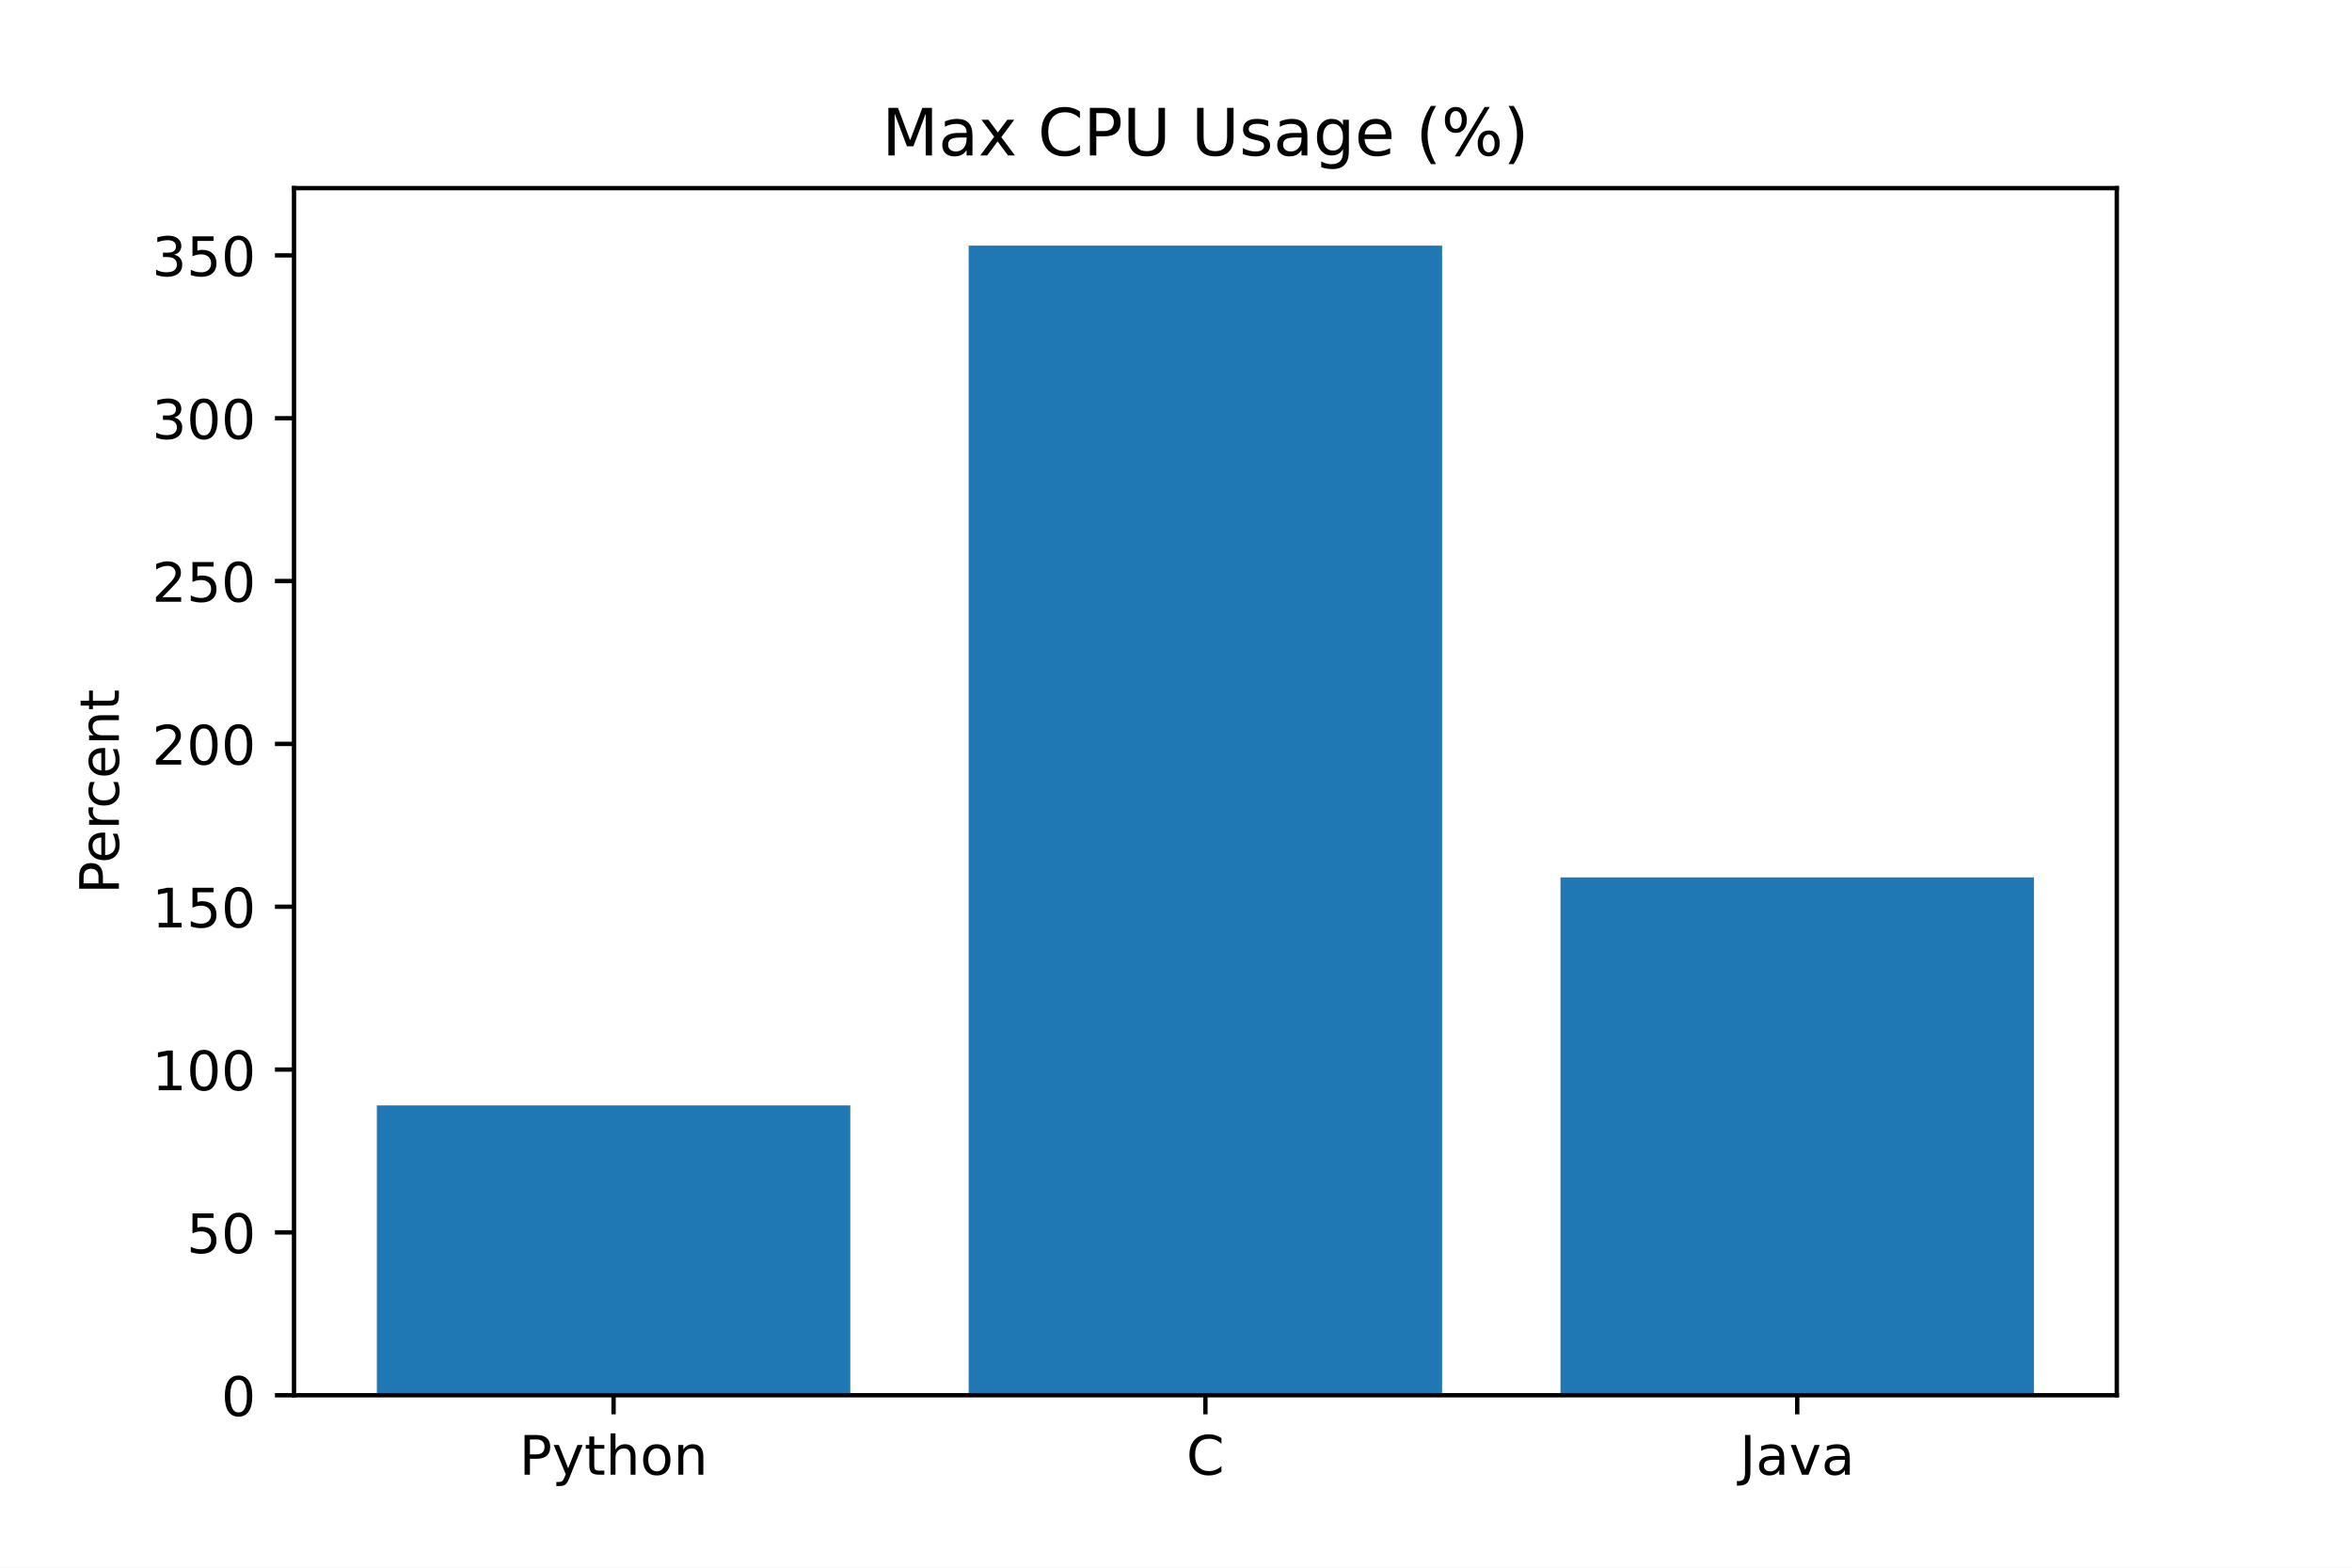
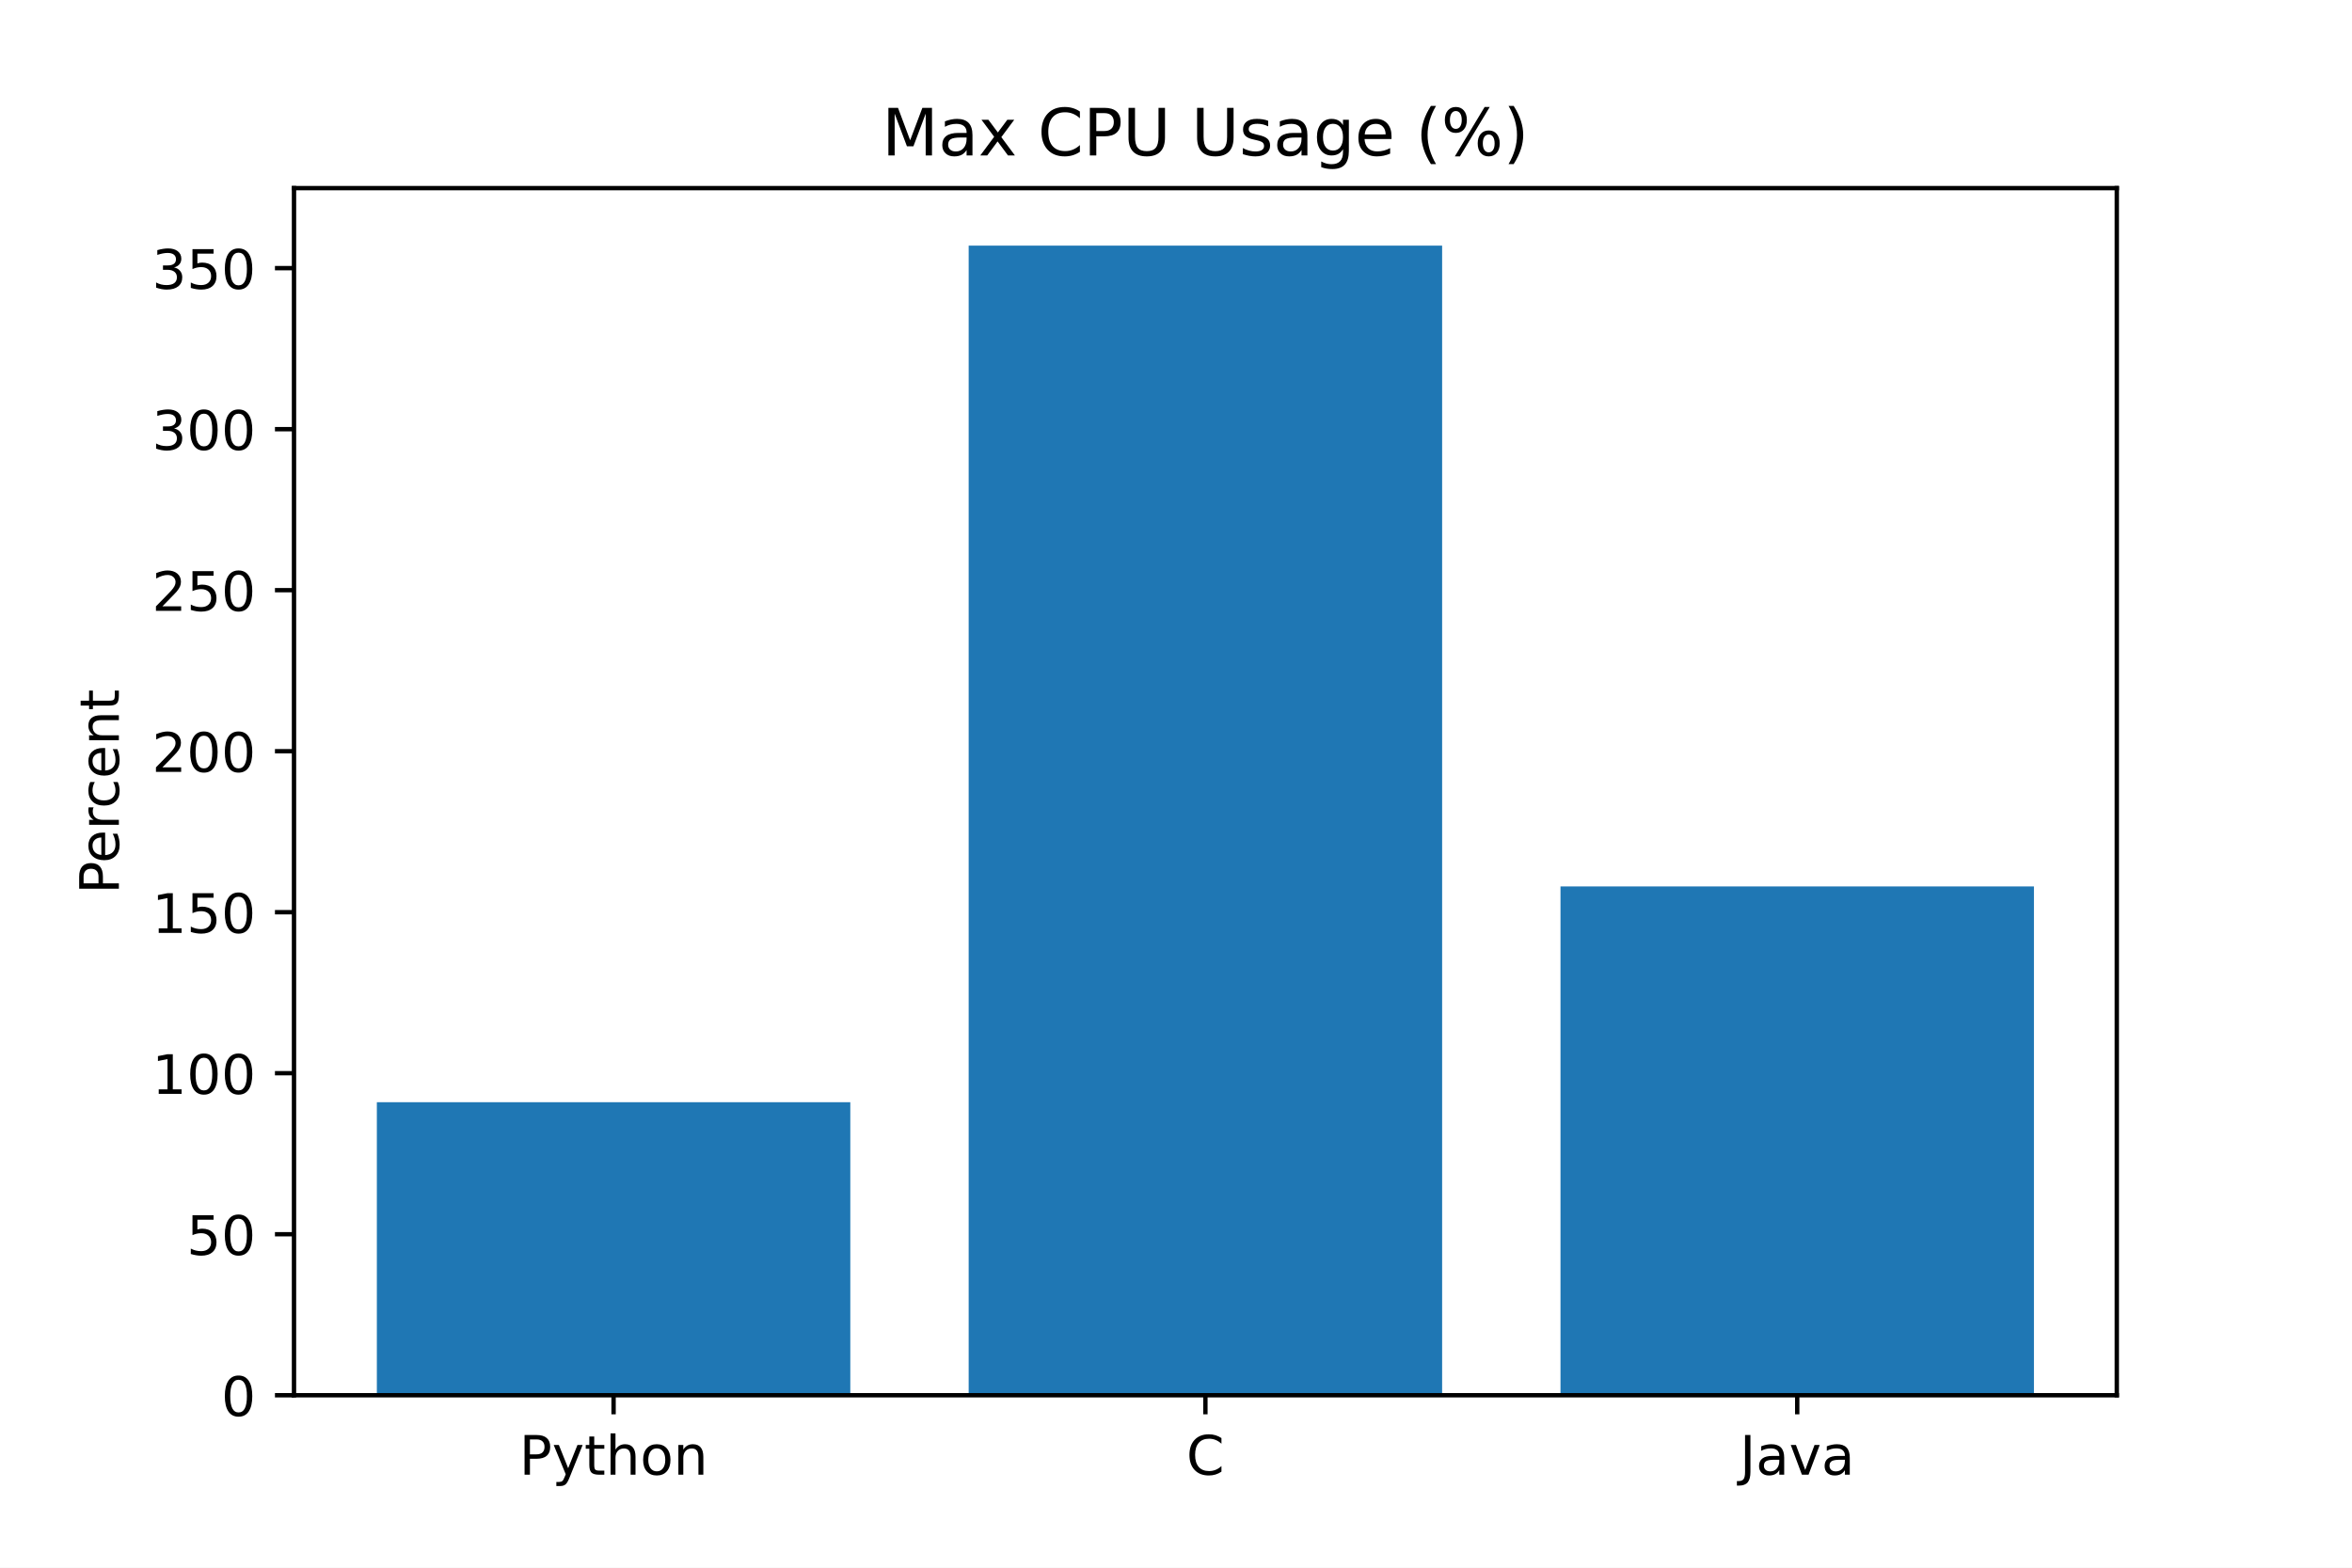
<svg xmlns="http://www.w3.org/2000/svg" xmlns:xlink="http://www.w3.org/1999/xlink" width="432pt" height="288pt" viewBox="0 0 432 288" version="1.1">
  <defs>
    <style type="text/css">*{stroke-linejoin: round; stroke-linecap: butt}</style>
  </defs>
  <g id="figure_1">
    <g id="patch_1">
      <path d="M 0 288  L 432 288  L 432 0  L 0 0  z " style="fill: #ffffff" />
    </g>
    <g id="axes_1">
      <g id="patch_2">
        <path d="M 54 256.32  L 388.8 256.32  L 388.8 34.56  L 54 34.56  z " style="fill: #ffffff" />
      </g>
      <g id="patch_3">
-         <path d="M 69.218 256.32  L 156.179 256.32  L 156.179 203.071  L 69.218 203.071  z " clip-path="url(#peb8432a116)" style="fill: #1f77b4" />
+         <path d="M 69.218 256.32  L 156.179 256.32  L 156.179 202.485  L 69.218 202.485  z " clip-path="url(#p8c99a9fdae)" style="fill: #1f77b4" />
      </g>
      <g id="patch_4">
-         <path d="M 177.919 256.32  L 264.881 256.32  L 264.881 45.12  L 177.919 45.12  z " clip-path="url(#peb8432a116)" style="fill: #1f77b4" />
+         <path d="M 177.919 256.32  L 264.881 256.32  L 264.881 45.12  L 177.919 45.12  z " clip-path="url(#p8c99a9fdae)" style="fill: #1f77b4" />
      </g>
      <g id="patch_5">
-         <path d="M 286.621 256.32  L 373.582 256.32  L 373.582 161.19  L 286.621 161.19  z " clip-path="url(#peb8432a116)" style="fill: #1f77b4" />
+         <path d="M 286.621 256.32  L 373.582 256.32  L 373.582 162.848  L 286.621 162.848  z " clip-path="url(#p8c99a9fdae)" style="fill: #1f77b4" />
      </g>
      <g id="matplotlib.axis_1">
        <g id="xtick_1">
          <g id="line2d_1">
            <defs>
-               <path id="m2ffd005deb" d="M 0 0  L 0 3.5  " style="stroke: #000000; stroke-width: 0.8" />
+               <path id="m4136640f1b" d="M 0 0  L 0 3.5  " style="stroke: #000000; stroke-width: 0.8" />
            </defs>
            <g>
-               <use xlink:href="#m2ffd005deb" x="112.699" y="256.32" style="stroke: #000000; stroke-width: 0.8" />
+               <use xlink:href="#m4136640f1b" x="112.699" y="256.32" style="stroke: #000000; stroke-width: 0.8" />
            </g>
          </g>
          <g id="text_1">
            <g transform="translate(95.36745 270.9184) scale(0.1 -0.1)">
              <defs>
                <path id="DejaVuSans-50" d="M 1259 4147  L 1259 2394  L 2053 2394  Q 2494 2394 2734 2622  Q 2975 2850 2975 3272  Q 2975 3691 2734 3919  Q 2494 4147 2053 4147  L 1259 4147  z M 628 4666  L 2053 4666  Q 2838 4666 3239 4311  Q 3641 3956 3641 3272  Q 3641 2581 3239 2228  Q 2838 1875 2053 1875  L 1259 1875  L 1259 0  L 628 0  L 628 4666  z " transform="scale(0.015625)" />
                <path id="DejaVuSans-79" d="M 2059 -325  Q 1816 -950 1584 -1140  Q 1353 -1331 966 -1331  L 506 -1331  L 506 -850  L 844 -850  Q 1081 -850 1212 -737  Q 1344 -625 1503 -206  L 1606 56  L 191 3500  L 800 3500  L 1894 763  L 2988 3500  L 3597 3500  L 2059 -325  z " transform="scale(0.015625)" />
                <path id="DejaVuSans-74" d="M 1172 4494  L 1172 3500  L 2356 3500  L 2356 3053  L 1172 3053  L 1172 1153  Q 1172 725 1289 603  Q 1406 481 1766 481  L 2356 481  L 2356 0  L 1766 0  Q 1100 0 847 248  Q 594 497 594 1153  L 594 3053  L 172 3053  L 172 3500  L 594 3500  L 594 4494  L 1172 4494  z " transform="scale(0.015625)" />
                <path id="DejaVuSans-68" d="M 3513 2113  L 3513 0  L 2938 0  L 2938 2094  Q 2938 2591 2744 2837  Q 2550 3084 2163 3084  Q 1697 3084 1428 2787  Q 1159 2491 1159 1978  L 1159 0  L 581 0  L 581 4863  L 1159 4863  L 1159 2956  Q 1366 3272 1645 3428  Q 1925 3584 2291 3584  Q 2894 3584 3203 3211  Q 3513 2838 3513 2113  z " transform="scale(0.015625)" />
                <path id="DejaVuSans-6f" d="M 1959 3097  Q 1497 3097 1228 2736  Q 959 2375 959 1747  Q 959 1119 1226 758  Q 1494 397 1959 397  Q 2419 397 2687 759  Q 2956 1122 2956 1747  Q 2956 2369 2687 2733  Q 2419 3097 1959 3097  z M 1959 3584  Q 2709 3584 3137 3096  Q 3566 2609 3566 1747  Q 3566 888 3137 398  Q 2709 -91 1959 -91  Q 1206 -91 779 398  Q 353 888 353 1747  Q 353 2609 779 3096  Q 1206 3584 1959 3584  z " transform="scale(0.015625)" />
                <path id="DejaVuSans-6e" d="M 3513 2113  L 3513 0  L 2938 0  L 2938 2094  Q 2938 2591 2744 2837  Q 2550 3084 2163 3084  Q 1697 3084 1428 2787  Q 1159 2491 1159 1978  L 1159 0  L 581 0  L 581 3500  L 1159 3500  L 1159 2956  Q 1366 3272 1645 3428  Q 1925 3584 2291 3584  Q 2894 3584 3203 3211  Q 3513 2838 3513 2113  z " transform="scale(0.015625)" />
              </defs>
              <use xlink:href="#DejaVuSans-50" />
              <use xlink:href="#DejaVuSans-79" transform="translate(60.30273 0)" />
              <use xlink:href="#DejaVuSans-74" transform="translate(119.4824 0)" />
              <use xlink:href="#DejaVuSans-68" transform="translate(158.6914 0)" />
              <use xlink:href="#DejaVuSans-6f" transform="translate(222.0703 0)" />
              <use xlink:href="#DejaVuSans-6e" transform="translate(283.252 0)" />
            </g>
          </g>
        </g>
        <g id="xtick_2">
          <g id="line2d_2">
            <g>
-               <use xlink:href="#m2ffd005deb" x="221.4" y="256.32" style="stroke: #000000; stroke-width: 0.8" />
+               <use xlink:href="#m4136640f1b" x="221.4" y="256.32" style="stroke: #000000; stroke-width: 0.8" />
            </g>
          </g>
          <g id="text_2">
            <g transform="translate(217.9086 270.9184) scale(0.1 -0.1)">
              <defs>
                <path id="DejaVuSans-43" d="M 4122 4306  L 4122 3641  Q 3803 3938 3442 4084  Q 3081 4231 2675 4231  Q 1875 4231 1450 3742  Q 1025 3253 1025 2328  Q 1025 1406 1450 917  Q 1875 428 2675 428  Q 3081 428 3442 575  Q 3803 722 4122 1019  L 4122 359  Q 3791 134 3420 21  Q 3050 -91 2638 -91  Q 1578 -91 968 557  Q 359 1206 359 2328  Q 359 3453 968 4101  Q 1578 4750 2638 4750  Q 3056 4750 3426 4639  Q 3797 4528 4122 4306  z " transform="scale(0.015625)" />
              </defs>
              <use xlink:href="#DejaVuSans-43" />
            </g>
          </g>
        </g>
        <g id="xtick_3">
          <g id="line2d_3">
            <g>
-               <use xlink:href="#m2ffd005deb" x="330.101" y="256.32" style="stroke: #000000; stroke-width: 0.8" />
+               <use xlink:href="#m4136640f1b" x="330.101" y="256.32" style="stroke: #000000; stroke-width: 0.8" />
            </g>
          </g>
          <g id="text_3">
            <g transform="translate(319.5388 270.9184) scale(0.1 -0.1)">
              <defs>
                <path id="DejaVuSans-4a" d="M 628 4666  L 1259 4666  L 1259 325  Q 1259 -519 939 -900  Q 619 -1281 -91 -1281  L -331 -1281  L -331 -750  L -134 -750  Q 284 -750 456 -515  Q 628 -281 628 325  L 628 4666  z " transform="scale(0.015625)" />
                <path id="DejaVuSans-61" d="M 2194 1759  Q 1497 1759 1228 1600  Q 959 1441 959 1056  Q 959 750 1161 570  Q 1363 391 1709 391  Q 2188 391 2477 730  Q 2766 1069 2766 1631  L 2766 1759  L 2194 1759  z M 3341 1997  L 3341 0  L 2766 0  L 2766 531  Q 2569 213 2275 61  Q 1981 -91 1556 -91  Q 1019 -91 701 211  Q 384 513 384 1019  Q 384 1609 779 1909  Q 1175 2209 1959 2209  L 2766 2209  L 2766 2266  Q 2766 2663 2505 2880  Q 2244 3097 1772 3097  Q 1472 3097 1187 3025  Q 903 2953 641 2809  L 641 3341  Q 956 3463 1253 3523  Q 1550 3584 1831 3584  Q 2591 3584 2966 3190  Q 3341 2797 3341 1997  z " transform="scale(0.015625)" />
                <path id="DejaVuSans-76" d="M 191 3500  L 800 3500  L 1894 563  L 2988 3500  L 3597 3500  L 2284 0  L 1503 0  L 191 3500  z " transform="scale(0.015625)" />
              </defs>
              <use xlink:href="#DejaVuSans-4a" />
              <use xlink:href="#DejaVuSans-61" transform="translate(29.49219 0)" />
              <use xlink:href="#DejaVuSans-76" transform="translate(90.77148 0)" />
              <use xlink:href="#DejaVuSans-61" transform="translate(149.9512 0)" />
            </g>
          </g>
        </g>
      </g>
      <g id="matplotlib.axis_2">
        <g id="ytick_1">
          <g id="line2d_4">
            <defs>
-               <path id="mf40e141139" d="M 0 0  L -3.5 0  " style="stroke: #000000; stroke-width: 0.8" />
+               <path id="m80627876cf" d="M 0 0  L -3.5 0  " style="stroke: #000000; stroke-width: 0.8" />
            </defs>
            <g>
-               <use xlink:href="#mf40e141139" x="54" y="256.32" style="stroke: #000000; stroke-width: 0.8" />
+               <use xlink:href="#m80627876cf" x="54" y="256.32" style="stroke: #000000; stroke-width: 0.8" />
            </g>
          </g>
          <g id="text_4">
            <g transform="translate(40.6375 260.1192) scale(0.1 -0.1)">
              <defs>
                <path id="DejaVuSans-30" d="M 2034 4250  Q 1547 4250 1301 3770  Q 1056 3291 1056 2328  Q 1056 1369 1301 889  Q 1547 409 2034 409  Q 2525 409 2770 889  Q 3016 1369 3016 2328  Q 3016 3291 2770 3770  Q 2525 4250 2034 4250  z M 2034 4750  Q 2819 4750 3233 4129  Q 3647 3509 3647 2328  Q 3647 1150 3233 529  Q 2819 -91 2034 -91  Q 1250 -91 836 529  Q 422 1150 422 2328  Q 422 3509 836 4129  Q 1250 4750 2034 4750  z " transform="scale(0.015625)" />
              </defs>
              <use xlink:href="#DejaVuSans-30" />
            </g>
          </g>
        </g>
        <g id="ytick_2">
          <g id="line2d_5">
            <g>
-               <use xlink:href="#mf40e141139" x="54" y="226.405" style="stroke: #000000; stroke-width: 0.8" />
+               <use xlink:href="#m80627876cf" x="54" y="226.74" style="stroke: #000000; stroke-width: 0.8" />
            </g>
          </g>
          <g id="text_5">
-             <g transform="translate(34.275 230.2042) scale(0.1 -0.1)">
+             <g transform="translate(34.275 230.5394) scale(0.1 -0.1)">
              <defs>
                <path id="DejaVuSans-35" d="M 691 4666  L 3169 4666  L 3169 4134  L 1269 4134  L 1269 2991  Q 1406 3038 1543 3061  Q 1681 3084 1819 3084  Q 2600 3084 3056 2656  Q 3513 2228 3513 1497  Q 3513 744 3044 326  Q 2575 -91 1722 -91  Q 1428 -91 1123 -41  Q 819 9 494 109  L 494 744  Q 775 591 1075 516  Q 1375 441 1709 441  Q 2250 441 2565 725  Q 2881 1009 2881 1497  Q 2881 1984 2565 2268  Q 2250 2553 1709 2553  Q 1456 2553 1204 2497  Q 953 2441 691 2322  L 691 4666  z " transform="scale(0.015625)" />
              </defs>
              <use xlink:href="#DejaVuSans-35" />
              <use xlink:href="#DejaVuSans-30" transform="translate(63.62305 0)" />
            </g>
          </g>
        </g>
        <g id="ytick_3">
          <g id="line2d_6">
            <g>
-               <use xlink:href="#mf40e141139" x="54" y="196.49" style="stroke: #000000; stroke-width: 0.8" />
+               <use xlink:href="#m80627876cf" x="54" y="197.16" style="stroke: #000000; stroke-width: 0.8" />
            </g>
          </g>
          <g id="text_6">
-             <g transform="translate(27.9125 200.2892) scale(0.1 -0.1)">
+             <g transform="translate(27.9125 200.9596) scale(0.1 -0.1)">
              <defs>
                <path id="DejaVuSans-31" d="M 794 531  L 1825 531  L 1825 4091  L 703 3866  L 703 4441  L 1819 4666  L 2450 4666  L 2450 531  L 3481 531  L 3481 0  L 794 0  L 794 531  z " transform="scale(0.015625)" />
              </defs>
              <use xlink:href="#DejaVuSans-31" />
              <use xlink:href="#DejaVuSans-30" transform="translate(63.62305 0)" />
              <use xlink:href="#DejaVuSans-30" transform="translate(127.2461 0)" />
            </g>
          </g>
        </g>
        <g id="ytick_4">
          <g id="line2d_7">
            <g>
-               <use xlink:href="#mf40e141139" x="54" y="166.575" style="stroke: #000000; stroke-width: 0.8" />
+               <use xlink:href="#m80627876cf" x="54" y="167.581" style="stroke: #000000; stroke-width: 0.8" />
            </g>
          </g>
          <g id="text_7">
-             <g transform="translate(27.9125 170.3742) scale(0.1 -0.1)">
+             <g transform="translate(27.9125 171.3797) scale(0.1 -0.1)">
              <use xlink:href="#DejaVuSans-31" />
              <use xlink:href="#DejaVuSans-35" transform="translate(63.62305 0)" />
              <use xlink:href="#DejaVuSans-30" transform="translate(127.2461 0)" />
            </g>
          </g>
        </g>
        <g id="ytick_5">
          <g id="line2d_8">
            <g>
-               <use xlink:href="#mf40e141139" x="54" y="136.66" style="stroke: #000000; stroke-width: 0.8" />
+               <use xlink:href="#m80627876cf" x="54" y="138.001" style="stroke: #000000; stroke-width: 0.8" />
            </g>
          </g>
          <g id="text_8">
-             <g transform="translate(27.9125 140.4592) scale(0.1 -0.1)">
+             <g transform="translate(27.9125 141.7999) scale(0.1 -0.1)">
              <defs>
                <path id="DejaVuSans-32" d="M 1228 531  L 3431 531  L 3431 0  L 469 0  L 469 531  Q 828 903 1448 1529  Q 2069 2156 2228 2338  Q 2531 2678 2651 2914  Q 2772 3150 2772 3378  Q 2772 3750 2511 3984  Q 2250 4219 1831 4219  Q 1534 4219 1204 4116  Q 875 4013 500 3803  L 500 4441  Q 881 4594 1212 4672  Q 1544 4750 1819 4750  Q 2544 4750 2975 4387  Q 3406 4025 3406 3419  Q 3406 3131 3298 2873  Q 3191 2616 2906 2266  Q 2828 2175 2409 1742  Q 1991 1309 1228 531  z " transform="scale(0.015625)" />
              </defs>
              <use xlink:href="#DejaVuSans-32" />
              <use xlink:href="#DejaVuSans-30" transform="translate(63.62305 0)" />
              <use xlink:href="#DejaVuSans-30" transform="translate(127.2461 0)" />
            </g>
          </g>
        </g>
        <g id="ytick_6">
          <g id="line2d_9">
            <g>
-               <use xlink:href="#mf40e141139" x="54" y="106.745" style="stroke: #000000; stroke-width: 0.8" />
+               <use xlink:href="#m80627876cf" x="54" y="108.421" style="stroke: #000000; stroke-width: 0.8" />
            </g>
          </g>
          <g id="text_9">
-             <g transform="translate(27.9125 110.5441) scale(0.1 -0.1)">
+             <g transform="translate(27.9125 112.2201) scale(0.1 -0.1)">
              <use xlink:href="#DejaVuSans-32" />
              <use xlink:href="#DejaVuSans-35" transform="translate(63.62305 0)" />
              <use xlink:href="#DejaVuSans-30" transform="translate(127.2461 0)" />
            </g>
          </g>
        </g>
        <g id="ytick_7">
          <g id="line2d_10">
            <g>
-               <use xlink:href="#mf40e141139" x="54" y="76.83" style="stroke: #000000; stroke-width: 0.8" />
+               <use xlink:href="#m80627876cf" x="54" y="78.841" style="stroke: #000000; stroke-width: 0.8" />
            </g>
          </g>
          <g id="text_10">
-             <g transform="translate(27.9125 80.62913) scale(0.1 -0.1)">
+             <g transform="translate(27.9125 82.64023) scale(0.1 -0.1)">
              <defs>
                <path id="DejaVuSans-33" d="M 2597 2516  Q 3050 2419 3304 2112  Q 3559 1806 3559 1356  Q 3559 666 3084 287  Q 2609 -91 1734 -91  Q 1441 -91 1130 -33  Q 819 25 488 141  L 488 750  Q 750 597 1062 519  Q 1375 441 1716 441  Q 2309 441 2620 675  Q 2931 909 2931 1356  Q 2931 1769 2642 2001  Q 2353 2234 1838 2234  L 1294 2234  L 1294 2753  L 1863 2753  Q 2328 2753 2575 2939  Q 2822 3125 2822 3475  Q 2822 3834 2567 4026  Q 2313 4219 1838 4219  Q 1578 4219 1281 4162  Q 984 4106 628 3988  L 628 4550  Q 988 4650 1302 4700  Q 1616 4750 1894 4750  Q 2613 4750 3031 4423  Q 3450 4097 3450 3541  Q 3450 3153 3228 2886  Q 3006 2619 2597 2516  z " transform="scale(0.015625)" />
              </defs>
              <use xlink:href="#DejaVuSans-33" />
              <use xlink:href="#DejaVuSans-30" transform="translate(63.62305 0)" />
              <use xlink:href="#DejaVuSans-30" transform="translate(127.2461 0)" />
            </g>
          </g>
        </g>
        <g id="ytick_8">
          <g id="line2d_11">
            <g>
-               <use xlink:href="#mf40e141139" x="54" y="46.915" style="stroke: #000000; stroke-width: 0.8" />
+               <use xlink:href="#m80627876cf" x="54" y="49.261" style="stroke: #000000; stroke-width: 0.8" />
            </g>
          </g>
          <g id="text_11">
-             <g transform="translate(27.9125 50.71412) scale(0.1 -0.1)">
+             <g transform="translate(27.9125 53.06039) scale(0.1 -0.1)">
              <use xlink:href="#DejaVuSans-33" />
              <use xlink:href="#DejaVuSans-35" transform="translate(63.62305 0)" />
              <use xlink:href="#DejaVuSans-30" transform="translate(127.2461 0)" />
            </g>
          </g>
        </g>
        <g id="text_12">
          <g transform="translate(21.83281 164.2478) rotate(-90) scale(0.1 -0.1)">
            <defs>
              <path id="DejaVuSans-65" d="M 3597 1894  L 3597 1613  L 953 1613  Q 991 1019 1311 708  Q 1631 397 2203 397  Q 2534 397 2845 478  Q 3156 559 3463 722  L 3463 178  Q 3153 47 2828 -22  Q 2503 -91 2169 -91  Q 1331 -91 842 396  Q 353 884 353 1716  Q 353 2575 817 3079  Q 1281 3584 2069 3584  Q 2775 3584 3186 3129  Q 3597 2675 3597 1894  z M 3022 2063  Q 3016 2534 2758 2815  Q 2500 3097 2075 3097  Q 1594 3097 1305 2825  Q 1016 2553 972 2059  L 3022 2063  z " transform="scale(0.015625)" />
              <path id="DejaVuSans-72" d="M 2631 2963  Q 2534 3019 2420 3045  Q 2306 3072 2169 3072  Q 1681 3072 1420 2755  Q 1159 2438 1159 1844  L 1159 0  L 581 0  L 581 3500  L 1159 3500  L 1159 2956  Q 1341 3275 1631 3429  Q 1922 3584 2338 3584  Q 2397 3584 2469 3576  Q 2541 3569 2628 3553  L 2631 2963  z " transform="scale(0.015625)" />
              <path id="DejaVuSans-63" d="M 3122 3366  L 3122 2828  Q 2878 2963 2633 3030  Q 2388 3097 2138 3097  Q 1578 3097 1268 2742  Q 959 2388 959 1747  Q 959 1106 1268 751  Q 1578 397 2138 397  Q 2388 397 2633 464  Q 2878 531 3122 666  L 3122 134  Q 2881 22 2623 -34  Q 2366 -91 2075 -91  Q 1284 -91 818 406  Q 353 903 353 1747  Q 353 2603 823 3093  Q 1294 3584 2113 3584  Q 2378 3584 2631 3529  Q 2884 3475 3122 3366  z " transform="scale(0.015625)" />
            </defs>
            <use xlink:href="#DejaVuSans-50" />
            <use xlink:href="#DejaVuSans-65" transform="translate(56.67773 0)" />
            <use xlink:href="#DejaVuSans-72" transform="translate(118.2012 0)" />
            <use xlink:href="#DejaVuSans-63" transform="translate(157.0645 0)" />
            <use xlink:href="#DejaVuSans-65" transform="translate(212.0449 0)" />
            <use xlink:href="#DejaVuSans-6e" transform="translate(273.5684 0)" />
            <use xlink:href="#DejaVuSans-74" transform="translate(336.9473 0)" />
          </g>
        </g>
      </g>
      <g id="patch_6">
        <path d="M 54 256.32  L 54 34.56  " style="fill: none; stroke: #000000; stroke-width: 0.8; stroke-linejoin: miter; stroke-linecap: square" />
      </g>
      <g id="patch_7">
        <path d="M 388.8 256.32  L 388.8 34.56  " style="fill: none; stroke: #000000; stroke-width: 0.8; stroke-linejoin: miter; stroke-linecap: square" />
      </g>
      <g id="patch_8">
        <path d="M 54 256.32  L 388.8 256.32  " style="fill: none; stroke: #000000; stroke-width: 0.8; stroke-linejoin: miter; stroke-linecap: square" />
      </g>
      <g id="patch_9">
        <path d="M 54 34.56  L 388.8 34.56  " style="fill: none; stroke: #000000; stroke-width: 0.8; stroke-linejoin: miter; stroke-linecap: square" />
      </g>
      <g id="text_13">
        <g transform="translate(161.9981 28.56) scale(0.12 -0.12)">
          <defs>
            <path id="DejaVuSans-4d" d="M 628 4666  L 1569 4666  L 2759 1491  L 3956 4666  L 4897 4666  L 4897 0  L 4281 0  L 4281 4097  L 3078 897  L 2444 897  L 1241 4097  L 1241 0  L 628 0  L 628 4666  z " transform="scale(0.015625)" />
            <path id="DejaVuSans-78" d="M 3513 3500  L 2247 1797  L 3578 0  L 2900 0  L 1881 1375  L 863 0  L 184 0  L 1544 1831  L 300 3500  L 978 3500  L 1906 2253  L 2834 3500  L 3513 3500  z " transform="scale(0.015625)" />
            <path id="DejaVuSans-20" transform="scale(0.015625)" />
            <path id="DejaVuSans-55" d="M 556 4666  L 1191 4666  L 1191 1831  Q 1191 1081 1462 751  Q 1734 422 2344 422  Q 2950 422 3222 751  Q 3494 1081 3494 1831  L 3494 4666  L 4128 4666  L 4128 1753  Q 4128 841 3676 375  Q 3225 -91 2344 -91  Q 1459 -91 1007 375  Q 556 841 556 1753  L 556 4666  z " transform="scale(0.015625)" />
            <path id="DejaVuSans-73" d="M 2834 3397  L 2834 2853  Q 2591 2978 2328 3040  Q 2066 3103 1784 3103  Q 1356 3103 1142 2972  Q 928 2841 928 2578  Q 928 2378 1081 2264  Q 1234 2150 1697 2047  L 1894 2003  Q 2506 1872 2764 1633  Q 3022 1394 3022 966  Q 3022 478 2636 193  Q 2250 -91 1575 -91  Q 1294 -91 989 -36  Q 684 19 347 128  L 347 722  Q 666 556 975 473  Q 1284 391 1588 391  Q 1994 391 2212 530  Q 2431 669 2431 922  Q 2431 1156 2273 1281  Q 2116 1406 1581 1522  L 1381 1569  Q 847 1681 609 1914  Q 372 2147 372 2553  Q 372 3047 722 3315  Q 1072 3584 1716 3584  Q 2034 3584 2315 3537  Q 2597 3491 2834 3397  z " transform="scale(0.015625)" />
            <path id="DejaVuSans-67" d="M 2906 1791  Q 2906 2416 2648 2759  Q 2391 3103 1925 3103  Q 1463 3103 1205 2759  Q 947 2416 947 1791  Q 947 1169 1205 825  Q 1463 481 1925 481  Q 2391 481 2648 825  Q 2906 1169 2906 1791  z M 3481 434  Q 3481 -459 3084 -895  Q 2688 -1331 1869 -1331  Q 1566 -1331 1297 -1286  Q 1028 -1241 775 -1147  L 775 -588  Q 1028 -725 1275 -790  Q 1522 -856 1778 -856  Q 2344 -856 2625 -561  Q 2906 -266 2906 331  L 2906 616  Q 2728 306 2450 153  Q 2172 0 1784 0  Q 1141 0 747 490  Q 353 981 353 1791  Q 353 2603 747 3093  Q 1141 3584 1784 3584  Q 2172 3584 2450 3431  Q 2728 3278 2906 2969  L 2906 3500  L 3481 3500  L 3481 434  z " transform="scale(0.015625)" />
            <path id="DejaVuSans-28" d="M 1984 4856  Q 1566 4138 1362 3434  Q 1159 2731 1159 2009  Q 1159 1288 1364 580  Q 1569 -128 1984 -844  L 1484 -844  Q 1016 -109 783 600  Q 550 1309 550 2009  Q 550 2706 781 3412  Q 1013 4119 1484 4856  L 1984 4856  z " transform="scale(0.015625)" />
            <path id="DejaVuSans-25" d="M 4653 2053  Q 4381 2053 4226 1822  Q 4072 1591 4072 1178  Q 4072 772 4226 539  Q 4381 306 4653 306  Q 4919 306 5073 539  Q 5228 772 5228 1178  Q 5228 1588 5073 1820  Q 4919 2053 4653 2053  z M 4653 2450  Q 5147 2450 5437 2106  Q 5728 1763 5728 1178  Q 5728 594 5436 251  Q 5144 -91 4653 -91  Q 4153 -91 3862 251  Q 3572 594 3572 1178  Q 3572 1766 3864 2108  Q 4156 2450 4653 2450  z M 1428 4353  Q 1159 4353 1004 4120  Q 850 3888 850 3481  Q 850 3069 1003 2837  Q 1156 2606 1428 2606  Q 1700 2606 1854 2837  Q 2009 3069 2009 3481  Q 2009 3884 1853 4118  Q 1697 4353 1428 4353  z M 4250 4750  L 4750 4750  L 1831 -91  L 1331 -91  L 4250 4750  z M 1428 4750  Q 1922 4750 2215 4408  Q 2509 4066 2509 3481  Q 2509 2891 2217 2550  Q 1925 2209 1428 2209  Q 931 2209 642 2551  Q 353 2894 353 3481  Q 353 4063 643 4406  Q 934 4750 1428 4750  z " transform="scale(0.015625)" />
            <path id="DejaVuSans-29" d="M 513 4856  L 1013 4856  Q 1481 4119 1714 3412  Q 1947 2706 1947 2009  Q 1947 1309 1714 600  Q 1481 -109 1013 -844  L 513 -844  Q 928 -128 1133 580  Q 1338 1288 1338 2009  Q 1338 2731 1133 3434  Q 928 4138 513 4856  z " transform="scale(0.015625)" />
          </defs>
          <use xlink:href="#DejaVuSans-4d" />
          <use xlink:href="#DejaVuSans-61" transform="translate(86.2793 0)" />
          <use xlink:href="#DejaVuSans-78" transform="translate(147.5586 0)" />
          <use xlink:href="#DejaVuSans-20" transform="translate(206.7383 0)" />
          <use xlink:href="#DejaVuSans-43" transform="translate(238.5254 0)" />
          <use xlink:href="#DejaVuSans-50" transform="translate(308.3496 0)" />
          <use xlink:href="#DejaVuSans-55" transform="translate(368.6523 0)" />
          <use xlink:href="#DejaVuSans-20" transform="translate(441.8457 0)" />
          <use xlink:href="#DejaVuSans-55" transform="translate(473.6328 0)" />
          <use xlink:href="#DejaVuSans-73" transform="translate(546.8262 0)" />
          <use xlink:href="#DejaVuSans-61" transform="translate(598.9258 0)" />
          <use xlink:href="#DejaVuSans-67" transform="translate(660.2051 0)" />
          <use xlink:href="#DejaVuSans-65" transform="translate(723.6816 0)" />
          <use xlink:href="#DejaVuSans-20" transform="translate(785.2051 0)" />
          <use xlink:href="#DejaVuSans-28" transform="translate(816.9922 0)" />
          <use xlink:href="#DejaVuSans-25" transform="translate(856.0059 0)" />
          <use xlink:href="#DejaVuSans-29" transform="translate(951.0254 0)" />
        </g>
      </g>
    </g>
  </g>
  <defs>
-     <clipPath id="peb8432a116">
+     <clipPath id="p8c99a9fdae">
      <rect x="54" y="34.56" width="334.8" height="221.76" />
    </clipPath>
  </defs>
</svg>
